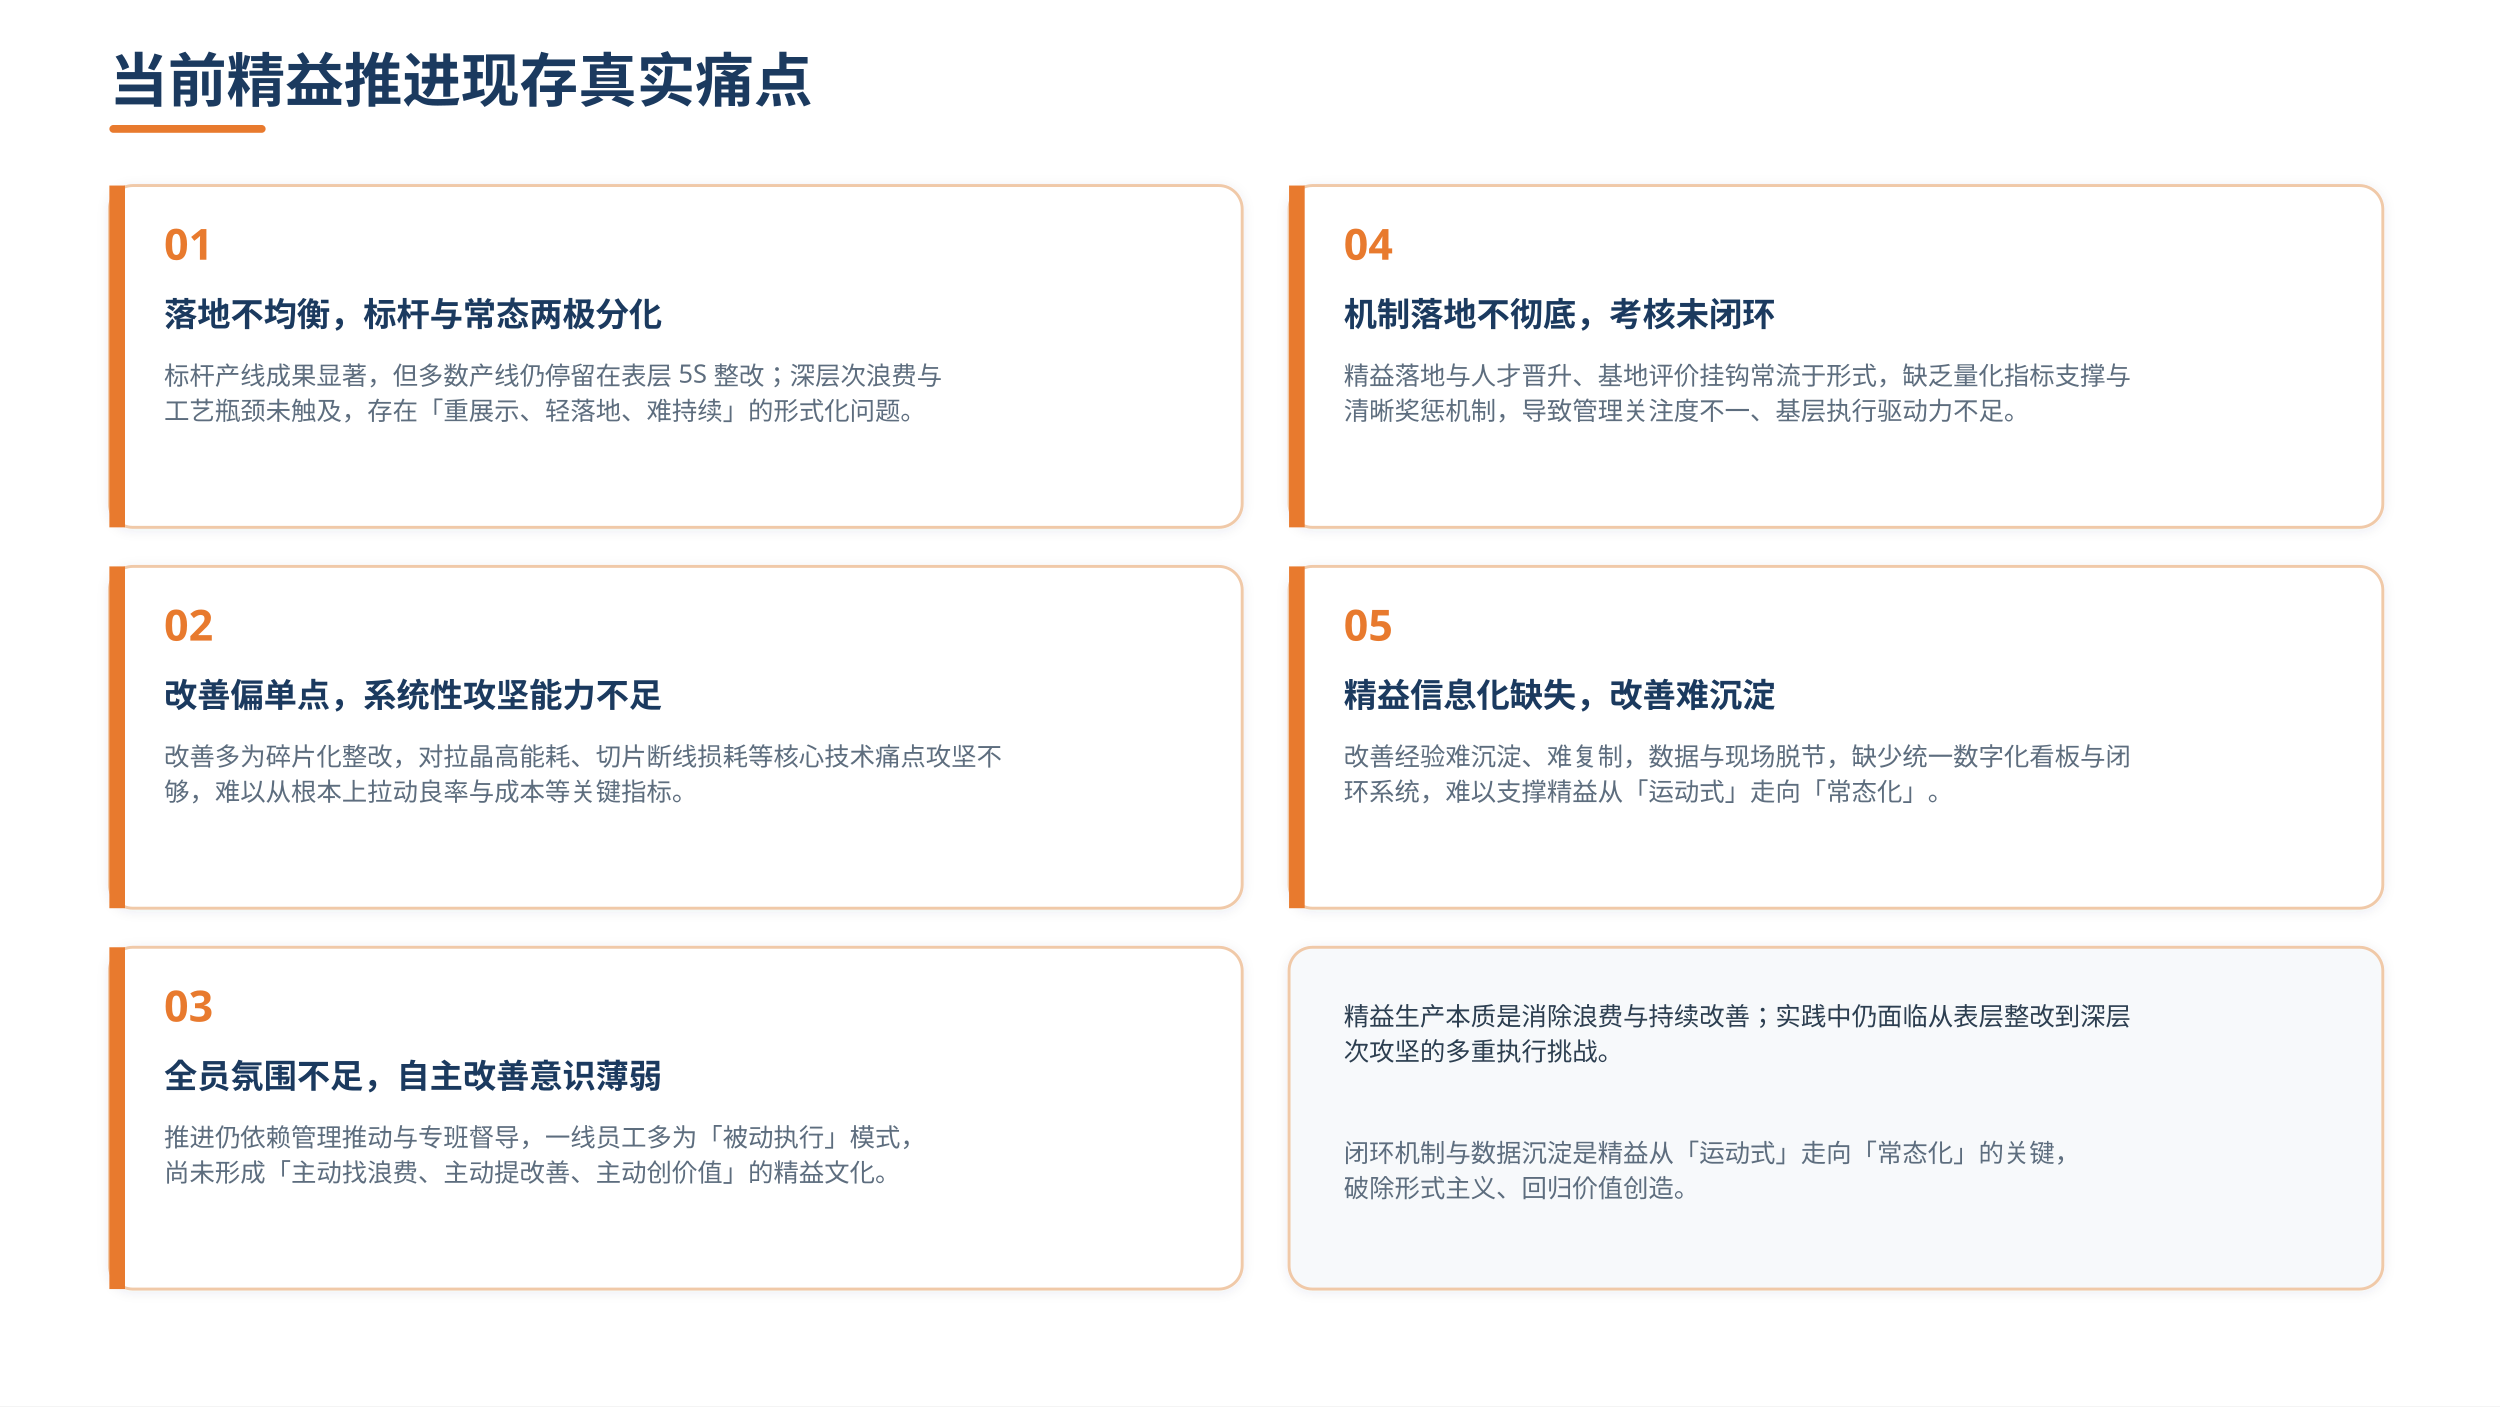
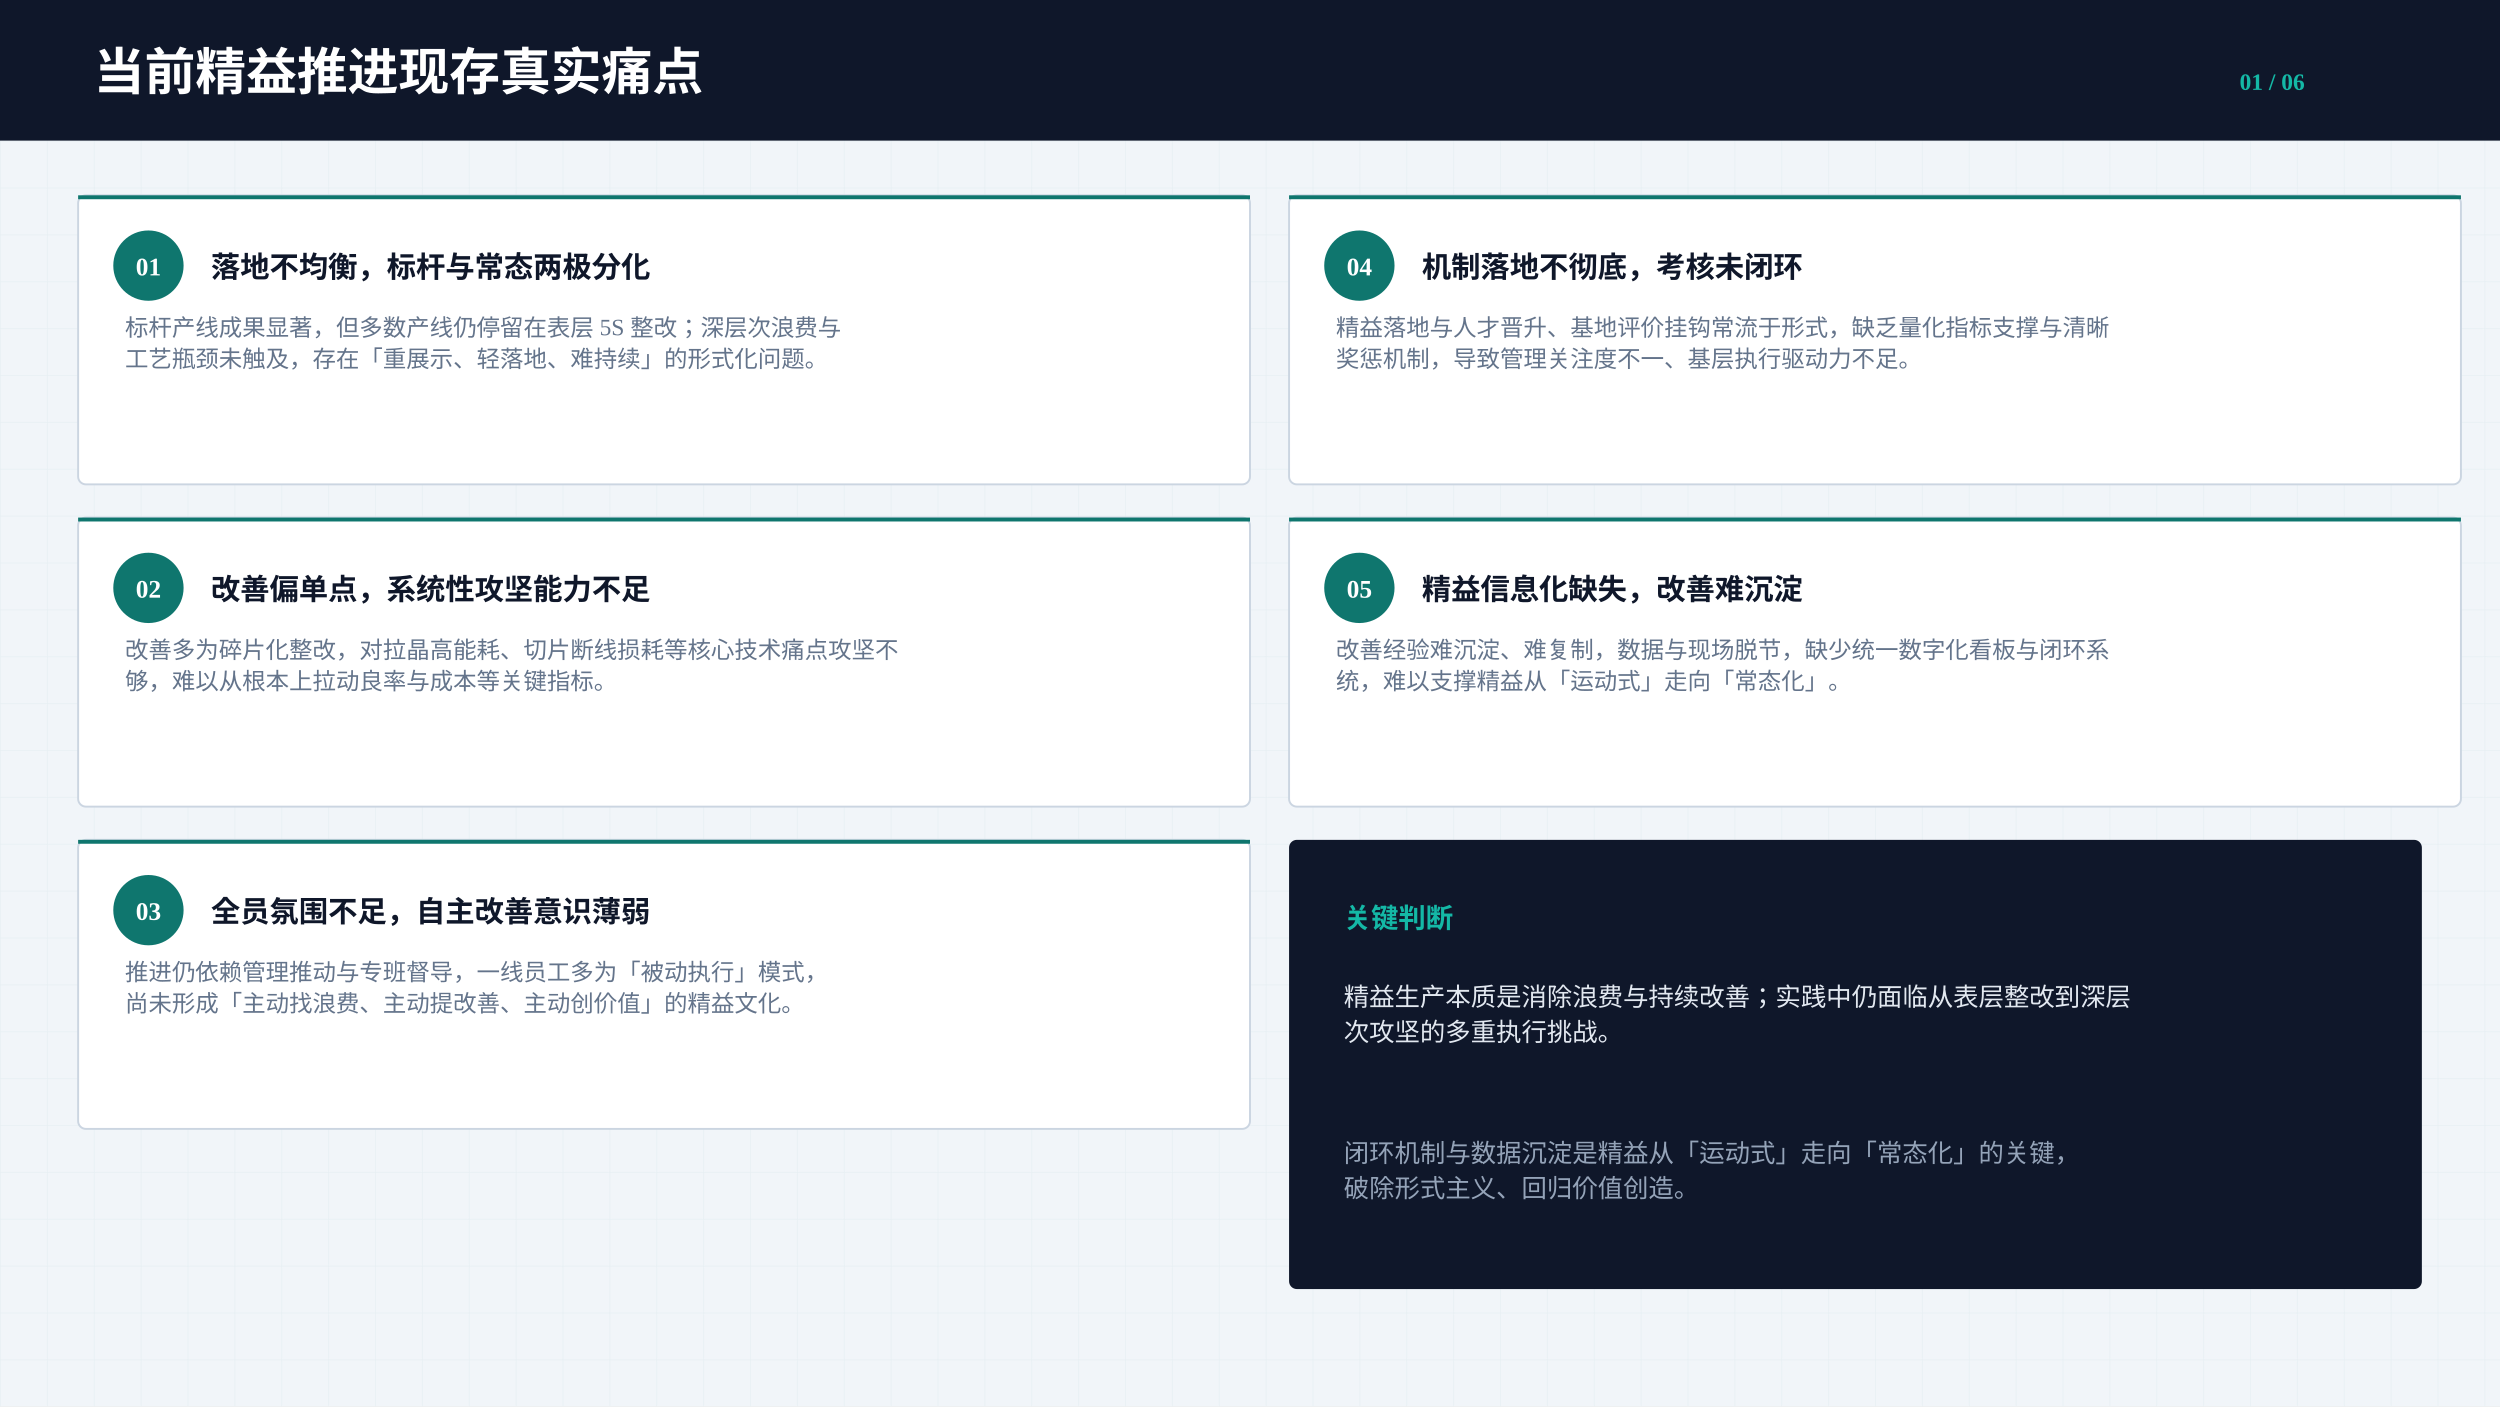
<svg xmlns="http://www.w3.org/2000/svg" width="1280" height="720" viewBox="0 0 1280 720">
  <defs>
-     <linearGradient id="navyGrad" x1="0" y1="0" x2="1" y2="1">
-       <stop offset="0%" stop-color="#0F2740" />
-       <stop offset="100%" stop-color="#1B3A5F" />
+     <pattern id="bp" width="24" height="24" patternUnits="userSpaceOnUse">
+       <path d="M24 0H0V24" fill="none" stroke="#0F766E" stroke-width="0.4" opacity="0.07" />
+     </pattern>
+     <linearGradient id="inkGrad" x1="0" y1="0" x2="1" y2="1">
+       <stop offset="0%" stop-color="#0F172A" />
+       <stop offset="100%" stop-color="#1E293B" />
    </linearGradient>
-     <filter id="sh" x="-4%" y="-4%" width="108%" height="116%">
-       <feDropShadow dx="0" dy="1" stdDeviation="3" flood-color="#1B3A5F" flood-opacity="0.08" />
-     </filter>
  </defs>
-   <rect width="1280" height="720" fill="#FFFFFF" />
-   <text x="56" y="52" fill="#1B3A5F" font-size="30" font-weight="800" font-family="Source Han Sans SC, PingFang SC, Microsoft YaHei, Noto Sans SC, sans-serif" text-anchor="start">当前精益推进现存真实痛点</text>
-   <rect x="56" y="64" width="80" height="4" rx="2" ry="2" fill="#E87A2E" stroke="none" />
-   <rect x="56" y="95" width="580" height="175" rx="12" ry="12" fill="#FFFFFF" stroke="#F0C9A8" stroke-width="1.5" filter="url(#sh)" />
-   <rect x="56" y="95" width="8" height="175" rx="0" ry="0" fill="#E87A2E" stroke="none" />
-   <text x="84" y="133" fill="#E87A2E" font-size="22" font-weight="800" font-family="Source Han Sans SC, PingFang SC, Microsoft YaHei, Noto Sans SC, sans-serif" text-anchor="start">01</text>
-   <text x="84" y="167" fill="#1B3A5F" font-size="17" font-weight="700" font-family="Source Han Sans SC, PingFang SC, Microsoft YaHei, Noto Sans SC, sans-serif" text-anchor="start">落地不均衡，标杆与常态两极分化</text>
-   <text x="84" y="197" fill="#5D6D7E" font-size="13" font-weight="400" font-family="Source Han Sans SC, PingFang SC, Microsoft YaHei, Noto Sans SC, sans-serif">
-     <tspan x="84" dy="0">标杆产线成果显著，但多数产线仍停留在表层 5S 整改；深层次浪费与</tspan>
-     <tspan x="84" dy="18">工艺瓶颈未触及，存在「重展示、轻落地、难持续」的形式化问题。</tspan>
+   <rect width="1280" height="720" fill="#F1F5F9" />
+   <rect width="1280" height="720" fill="url(#bp)" />
+   <rect x="0" y="0" width="1280" height="72" rx="0" ry="0" fill="#0F172A" stroke="none" />
+   <text x="48" y="46" fill="#fff" font-size="26" font-weight="700" font-family="Merriweather, Source Han Serif SC, Noto Serif SC, Songti SC, serif" text-anchor="start">当前精益推进现存真实痛点</text>
+   <text x="1180" y="46" fill="#14B8A6" font-size="12" font-weight="600" font-family="Source Sans 3, PingFang SC, Microsoft YaHei, Noto Sans SC, sans-serif" text-anchor="end">01 / 06</text>
+   <rect x="40" y="100" width="600" height="148" rx="4" ry="4" fill="#FFFFFF" stroke="#CBD5E1" stroke-width="1" />
+   <rect x="40" y="100" width="600" height="2" fill="#0F766E" />
+   <circle cx="76" cy="136" r="18" fill="#0F766E" />
+   <text x="76" y="141" fill="#fff" font-size="13" font-weight="700" font-family="Source Sans 3, PingFang SC, Microsoft YaHei, Noto Sans SC, sans-serif" text-anchor="middle">01</text>
+   <text x="108" y="142" fill="#0F172A" font-size="15" font-weight="700" font-family="Source Sans 3, PingFang SC, Microsoft YaHei, Noto Sans SC, sans-serif" text-anchor="start">落地不均衡，标杆与常态两极分化</text>
+   <text x="64" y="172" fill="#64748B" font-size="12" font-weight="400" font-family="Source Sans 3, PingFang SC, Microsoft YaHei, Noto Sans SC, sans-serif">
+     <tspan x="64" dy="0">标杆产线成果显著，但多数产线仍停留在表层 5S 整改；深层次浪费与</tspan>
+     <tspan x="64" dy="16">工艺瓶颈未触及，存在「重展示、轻落地、难持续」的形式化问题。</tspan>
  </text>
-   <rect x="56" y="290" width="580" height="175" rx="12" ry="12" fill="#FFFFFF" stroke="#F0C9A8" stroke-width="1.5" filter="url(#sh)" />
-   <rect x="56" y="290" width="8" height="175" rx="0" ry="0" fill="#E87A2E" stroke="none" />
-   <text x="84" y="328" fill="#E87A2E" font-size="22" font-weight="800" font-family="Source Han Sans SC, PingFang SC, Microsoft YaHei, Noto Sans SC, sans-serif" text-anchor="start">02</text>
-   <text x="84" y="362" fill="#1B3A5F" font-size="17" font-weight="700" font-family="Source Han Sans SC, PingFang SC, Microsoft YaHei, Noto Sans SC, sans-serif" text-anchor="start">改善偏单点，系统性攻坚能力不足</text>
-   <text x="84" y="392" fill="#5D6D7E" font-size="13" font-weight="400" font-family="Source Han Sans SC, PingFang SC, Microsoft YaHei, Noto Sans SC, sans-serif">
-     <tspan x="84" dy="0">改善多为碎片化整改，对拉晶高能耗、切片断线损耗等核心技术痛点攻坚不</tspan>
-     <tspan x="84" dy="18">够，难以从根本上拉动良率与成本等关键指标。</tspan>
+   <rect x="40" y="265" width="600" height="148" rx="4" ry="4" fill="#FFFFFF" stroke="#CBD5E1" stroke-width="1" />
+   <rect x="40" y="265" width="600" height="2" fill="#0F766E" />
+   <circle cx="76" cy="301" r="18" fill="#0F766E" />
+   <text x="76" y="306" fill="#fff" font-size="13" font-weight="700" font-family="Source Sans 3, PingFang SC, Microsoft YaHei, Noto Sans SC, sans-serif" text-anchor="middle">02</text>
+   <text x="108" y="307" fill="#0F172A" font-size="15" font-weight="700" font-family="Source Sans 3, PingFang SC, Microsoft YaHei, Noto Sans SC, sans-serif" text-anchor="start">改善偏单点，系统性攻坚能力不足</text>
+   <text x="64" y="337" fill="#64748B" font-size="12" font-weight="400" font-family="Source Sans 3, PingFang SC, Microsoft YaHei, Noto Sans SC, sans-serif">
+     <tspan x="64" dy="0">改善多为碎片化整改，对拉晶高能耗、切片断线损耗等核心技术痛点攻坚不</tspan>
+     <tspan x="64" dy="16">够，难以从根本上拉动良率与成本等关键指标。</tspan>
  </text>
-   <rect x="56" y="485" width="580" height="175" rx="12" ry="12" fill="#FFFFFF" stroke="#F0C9A8" stroke-width="1.5" filter="url(#sh)" />
-   <rect x="56" y="485" width="8" height="175" rx="0" ry="0" fill="#E87A2E" stroke="none" />
-   <text x="84" y="523" fill="#E87A2E" font-size="22" font-weight="800" font-family="Source Han Sans SC, PingFang SC, Microsoft YaHei, Noto Sans SC, sans-serif" text-anchor="start">03</text>
-   <text x="84" y="557" fill="#1B3A5F" font-size="17" font-weight="700" font-family="Source Han Sans SC, PingFang SC, Microsoft YaHei, Noto Sans SC, sans-serif" text-anchor="start">全员氛围不足，自主改善意识薄弱</text>
-   <text x="84" y="587" fill="#5D6D7E" font-size="13" font-weight="400" font-family="Source Han Sans SC, PingFang SC, Microsoft YaHei, Noto Sans SC, sans-serif">
-     <tspan x="84" dy="0">推进仍依赖管理推动与专班督导，一线员工多为「被动执行」模式，</tspan>
-     <tspan x="84" dy="18">尚未形成「主动找浪费、主动提改善、主动创价值」的精益文化。</tspan>
+   <rect x="40" y="430" width="600" height="148" rx="4" ry="4" fill="#FFFFFF" stroke="#CBD5E1" stroke-width="1" />
+   <rect x="40" y="430" width="600" height="2" fill="#0F766E" />
+   <circle cx="76" cy="466" r="18" fill="#0F766E" />
+   <text x="76" y="471" fill="#fff" font-size="13" font-weight="700" font-family="Source Sans 3, PingFang SC, Microsoft YaHei, Noto Sans SC, sans-serif" text-anchor="middle">03</text>
+   <text x="108" y="472" fill="#0F172A" font-size="15" font-weight="700" font-family="Source Sans 3, PingFang SC, Microsoft YaHei, Noto Sans SC, sans-serif" text-anchor="start">全员氛围不足，自主改善意识薄弱</text>
+   <text x="64" y="502" fill="#64748B" font-size="12" font-weight="400" font-family="Source Sans 3, PingFang SC, Microsoft YaHei, Noto Sans SC, sans-serif">
+     <tspan x="64" dy="0">推进仍依赖管理推动与专班督导，一线员工多为「被动执行」模式，</tspan>
+     <tspan x="64" dy="16">尚未形成「主动找浪费、主动提改善、主动创价值」的精益文化。</tspan>
  </text>
-   <rect x="660" y="95" width="560" height="175" rx="12" ry="12" fill="#FFFFFF" stroke="#F0C9A8" stroke-width="1.5" filter="url(#sh)" />
-   <rect x="660" y="95" width="8" height="175" rx="0" ry="0" fill="#E87A2E" stroke="none" />
-   <text x="688" y="133" fill="#E87A2E" font-size="22" font-weight="800" font-family="Source Han Sans SC, PingFang SC, Microsoft YaHei, Noto Sans SC, sans-serif" text-anchor="start">04</text>
-   <text x="688" y="167" fill="#1B3A5F" font-size="17" font-weight="700" font-family="Source Han Sans SC, PingFang SC, Microsoft YaHei, Noto Sans SC, sans-serif" text-anchor="start">机制落地不彻底，考核未闭环</text>
-   <text x="688" y="197" fill="#5D6D7E" font-size="13" font-weight="400" font-family="Source Han Sans SC, PingFang SC, Microsoft YaHei, Noto Sans SC, sans-serif">
-     <tspan x="688" dy="0">精益落地与人才晋升、基地评价挂钩常流于形式，缺乏量化指标支撑与</tspan>
-     <tspan x="688" dy="18">清晰奖惩机制，导致管理关注度不一、基层执行驱动力不足。</tspan>
+   <rect x="660" y="100" width="600" height="148" rx="4" ry="4" fill="#FFFFFF" stroke="#CBD5E1" stroke-width="1" />
+   <rect x="660" y="100" width="600" height="2" fill="#0F766E" />
+   <circle cx="696" cy="136" r="18" fill="#0F766E" />
+   <text x="696" y="141" fill="#fff" font-size="13" font-weight="700" font-family="Source Sans 3, PingFang SC, Microsoft YaHei, Noto Sans SC, sans-serif" text-anchor="middle">04</text>
+   <text x="728" y="142" fill="#0F172A" font-size="15" font-weight="700" font-family="Source Sans 3, PingFang SC, Microsoft YaHei, Noto Sans SC, sans-serif" text-anchor="start">机制落地不彻底，考核未闭环</text>
+   <text x="684" y="172" fill="#64748B" font-size="12" font-weight="400" font-family="Source Sans 3, PingFang SC, Microsoft YaHei, Noto Sans SC, sans-serif">
+     <tspan x="684" dy="0">精益落地与人才晋升、基地评价挂钩常流于形式，缺乏量化指标支撑与清晰</tspan>
+     <tspan x="684" dy="16">奖惩机制，导致管理关注度不一、基层执行驱动力不足。</tspan>
  </text>
-   <rect x="660" y="290" width="560" height="175" rx="12" ry="12" fill="#FFFFFF" stroke="#F0C9A8" stroke-width="1.5" filter="url(#sh)" />
-   <rect x="660" y="290" width="8" height="175" rx="0" ry="0" fill="#E87A2E" stroke="none" />
-   <text x="688" y="328" fill="#E87A2E" font-size="22" font-weight="800" font-family="Source Han Sans SC, PingFang SC, Microsoft YaHei, Noto Sans SC, sans-serif" text-anchor="start">05</text>
-   <text x="688" y="362" fill="#1B3A5F" font-size="17" font-weight="700" font-family="Source Han Sans SC, PingFang SC, Microsoft YaHei, Noto Sans SC, sans-serif" text-anchor="start">精益信息化缺失，改善难沉淀</text>
-   <text x="688" y="392" fill="#5D6D7E" font-size="13" font-weight="400" font-family="Source Han Sans SC, PingFang SC, Microsoft YaHei, Noto Sans SC, sans-serif">
-     <tspan x="688" dy="0">改善经验难沉淀、难复制，数据与现场脱节，缺少统一数字化看板与闭</tspan>
-     <tspan x="688" dy="18">环系统，难以支撑精益从「运动式」走向「常态化」。</tspan>
+   <rect x="660" y="265" width="600" height="148" rx="4" ry="4" fill="#FFFFFF" stroke="#CBD5E1" stroke-width="1" />
+   <rect x="660" y="265" width="600" height="2" fill="#0F766E" />
+   <circle cx="696" cy="301" r="18" fill="#0F766E" />
+   <text x="696" y="306" fill="#fff" font-size="13" font-weight="700" font-family="Source Sans 3, PingFang SC, Microsoft YaHei, Noto Sans SC, sans-serif" text-anchor="middle">05</text>
+   <text x="728" y="307" fill="#0F172A" font-size="15" font-weight="700" font-family="Source Sans 3, PingFang SC, Microsoft YaHei, Noto Sans SC, sans-serif" text-anchor="start">精益信息化缺失，改善难沉淀</text>
+   <text x="684" y="337" fill="#64748B" font-size="12" font-weight="400" font-family="Source Sans 3, PingFang SC, Microsoft YaHei, Noto Sans SC, sans-serif">
+     <tspan x="684" dy="0">改善经验难沉淀、难复制，数据与现场脱节，缺少统一数字化看板与闭环系</tspan>
+     <tspan x="684" dy="16">统，难以支撑精益从「运动式」走向「常态化」。</tspan>
  </text>
-   <rect x="660" y="485" width="560" height="175" rx="12" ry="12" fill="#F7F9FB" stroke="#F0C9A8" stroke-width="1.5" filter="url(#sh)" />
-   <text x="688" y="525" fill="#2C3E50" font-size="13" font-weight="500" font-family="Source Han Sans SC, PingFang SC, Microsoft YaHei, Noto Sans SC, sans-serif">
+   <rect x="660" y="430" width="580" height="230" rx="4" ry="4" fill="#0F172A" stroke="none" />
+   <text x="688" y="475" fill="#14B8A6" font-size="14" font-weight="700" font-family="Source Sans 3, PingFang SC, Microsoft YaHei, Noto Sans SC, sans-serif" text-anchor="start">关键判断</text>
+   <text x="688" y="515" fill="#E2E8F0" font-size="13" font-weight="400" font-family="Source Sans 3, PingFang SC, Microsoft YaHei, Noto Sans SC, sans-serif">
    <tspan x="688" dy="0">精益生产本质是消除浪费与持续改善；实践中仍面临从表层整改到深层</tspan>
    <tspan x="688" dy="18">次攻坚的多重执行挑战。</tspan>
  </text>
-   <text x="688" y="595" fill="#5D6D7E" font-size="13" font-weight="400" font-family="Source Han Sans SC, PingFang SC, Microsoft YaHei, Noto Sans SC, sans-serif">
+   <text x="688" y="595" fill="#94A3B8" font-size="13" font-weight="400" font-family="Source Sans 3, PingFang SC, Microsoft YaHei, Noto Sans SC, sans-serif">
    <tspan x="688" dy="0">闭环机制与数据沉淀是精益从「运动式」走向「常态化」的关键，</tspan>
    <tspan x="688" dy="18">破除形式主义、回归价值创造。</tspan>
  </text>
</svg>
